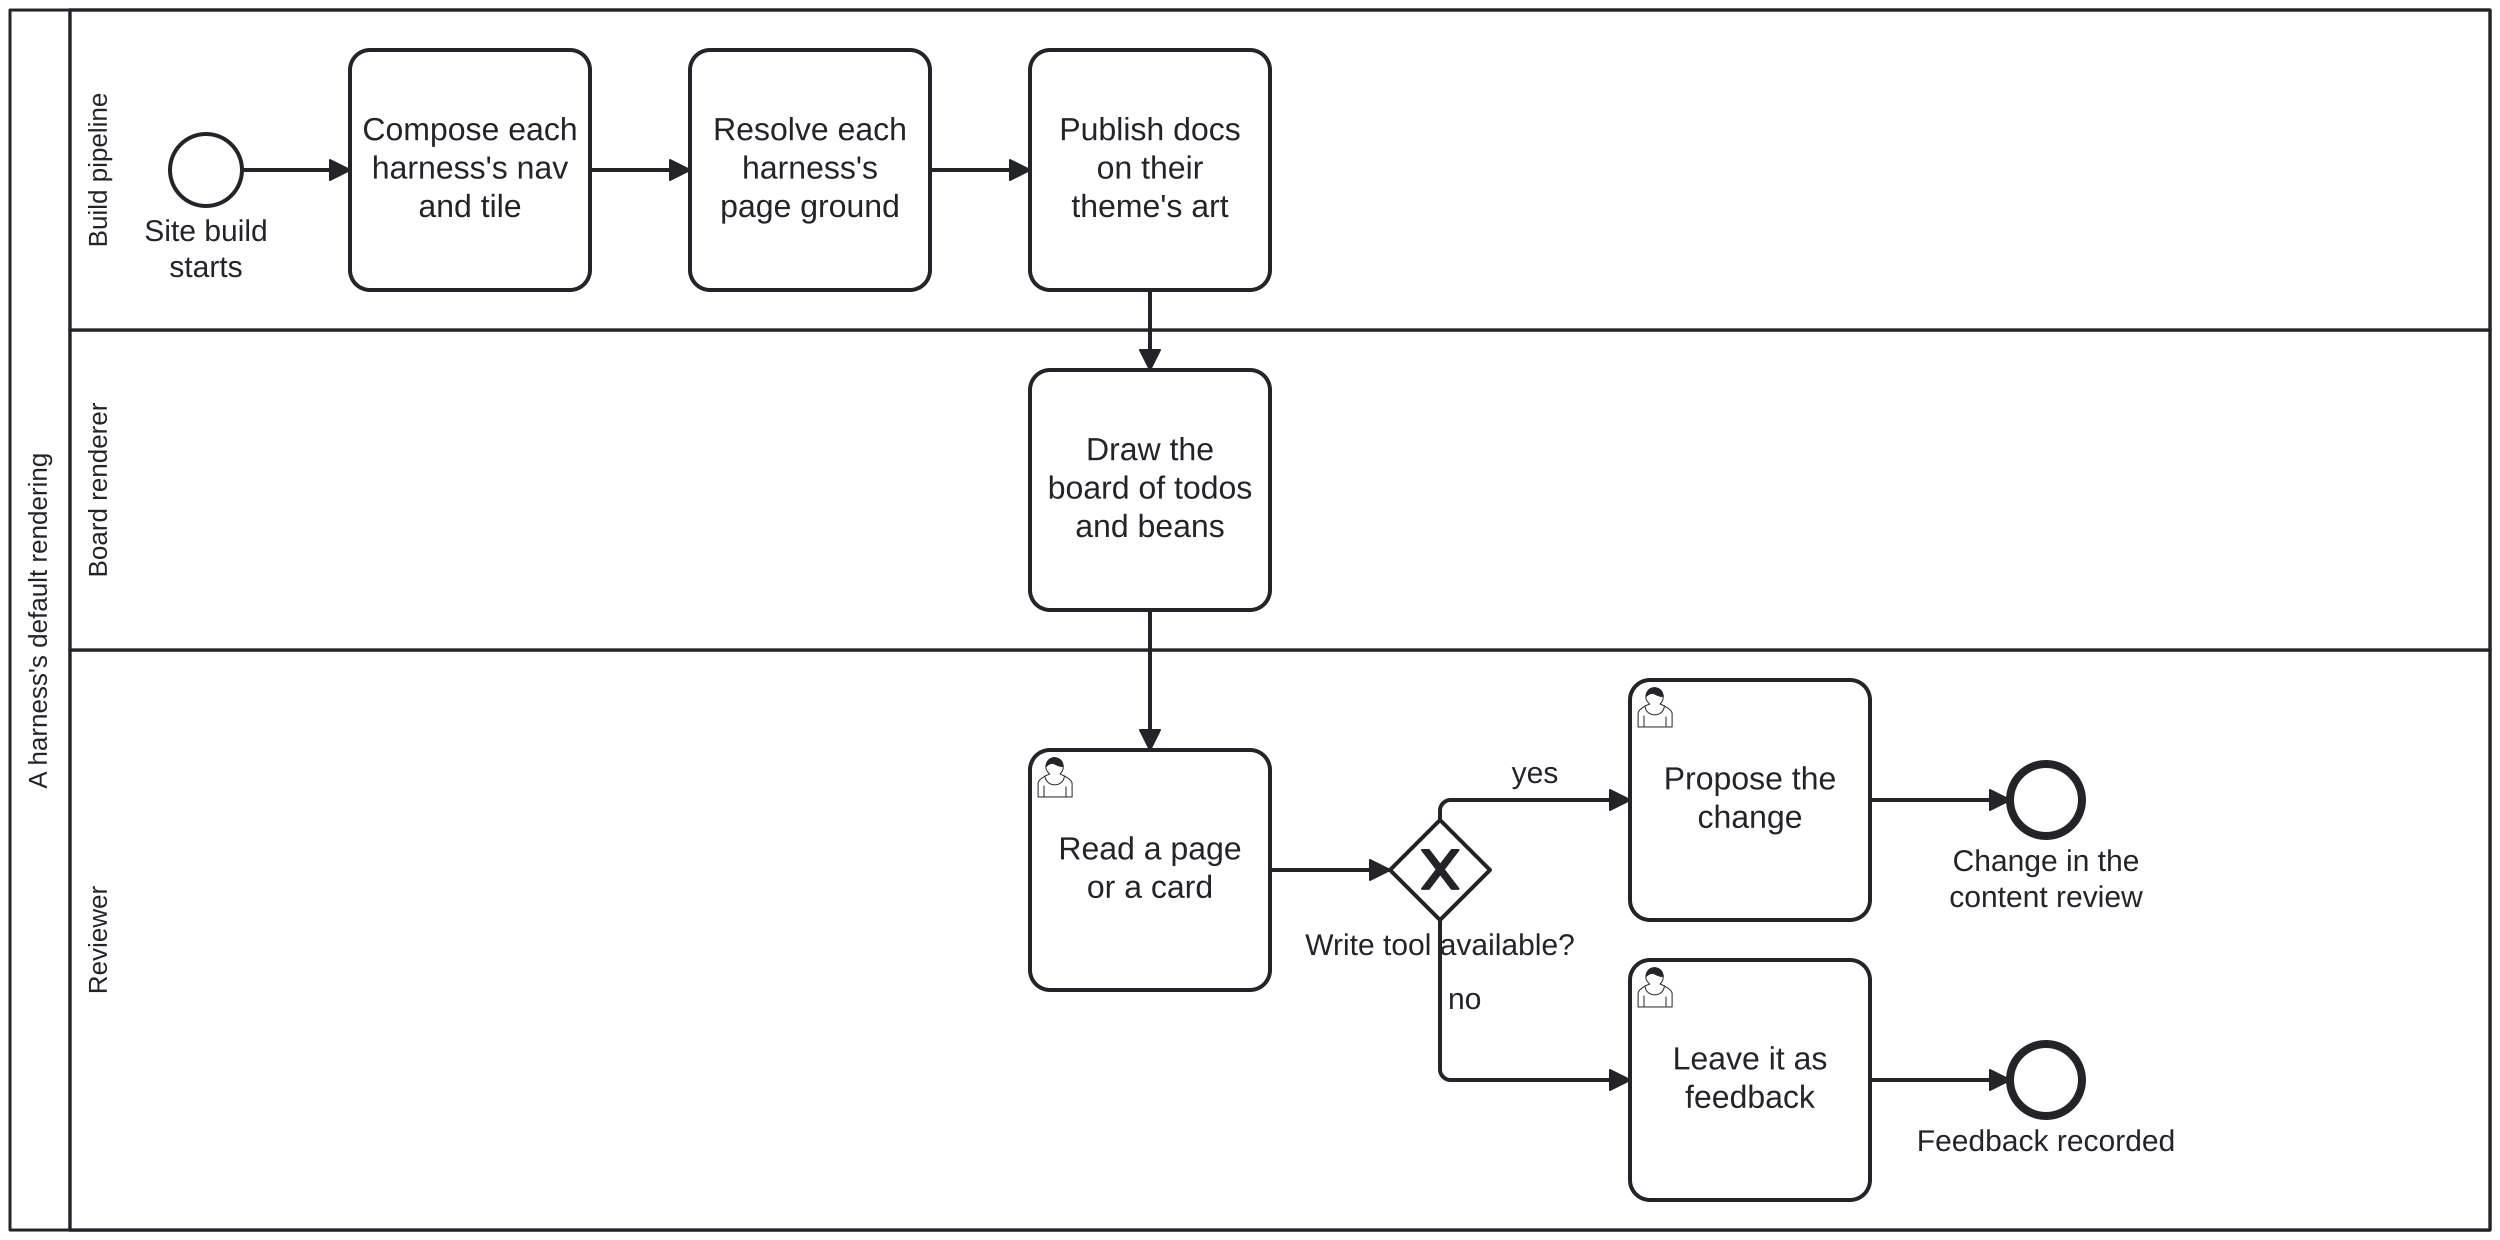
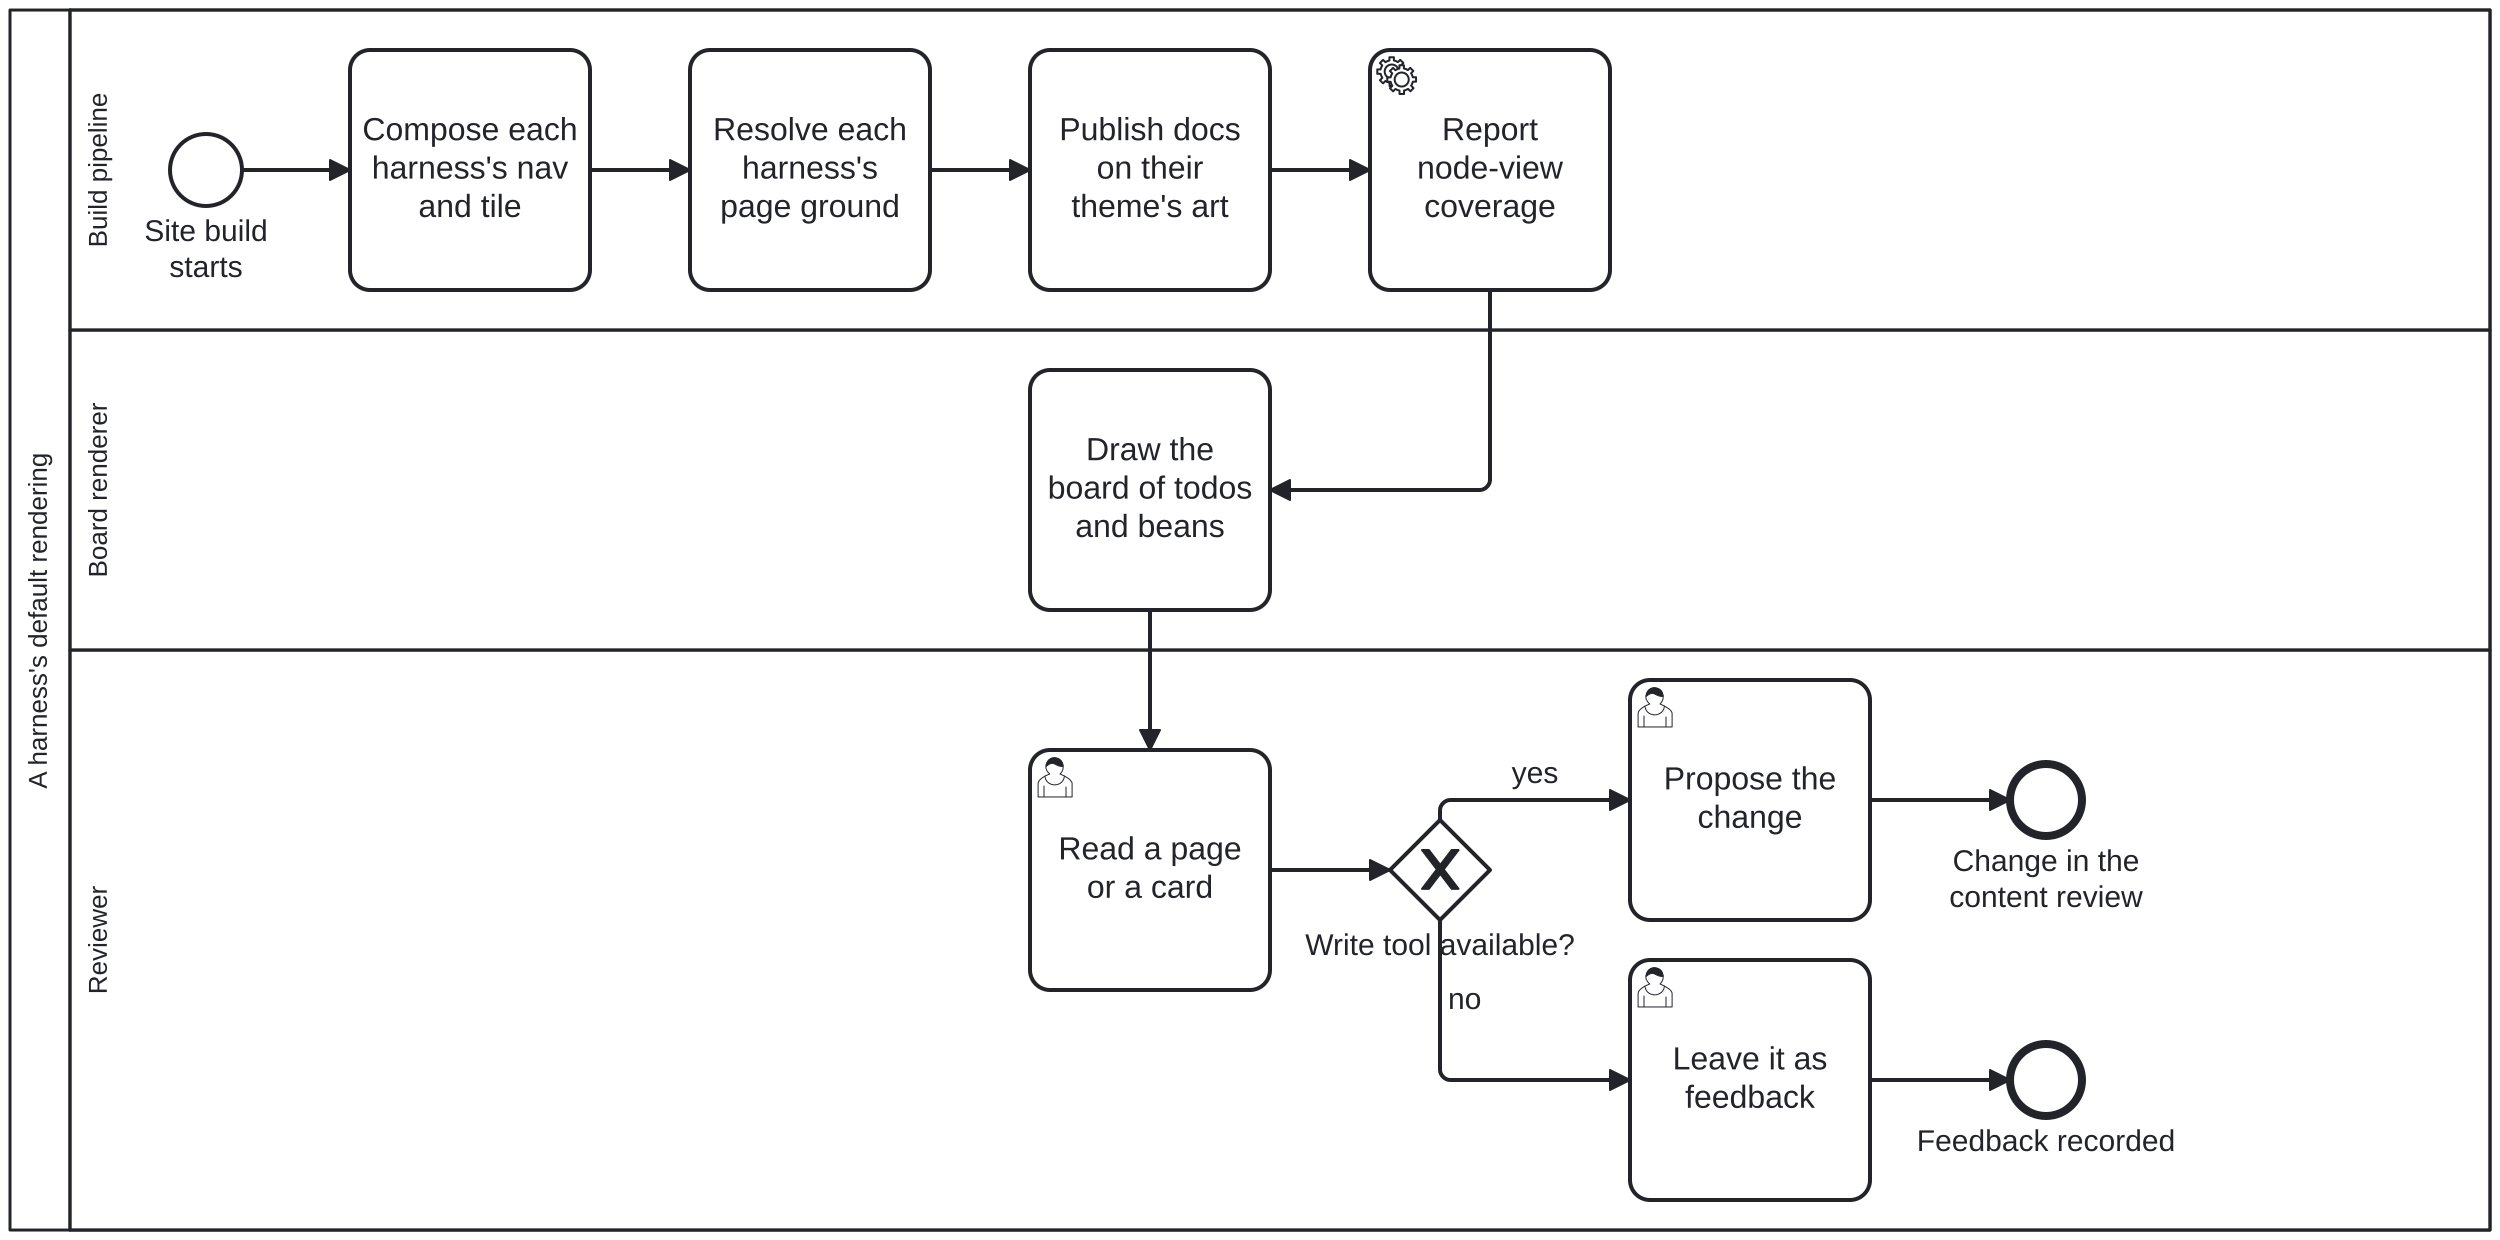
<svg xmlns="http://www.w3.org/2000/svg" width="100%" style="max-width:100%;height:auto" viewBox="95 55 1250 620" version="1.1">
  <rect x="95" y="55" width="1250" height="620" fill="#ffffff" />
  <g class="djs-group">
    <g class="djs-element djs-shape" data-element-id="Participant_Process_HarnessRendering" style="display: block;" transform="matrix(1 0 0 1 100 60)">
      <g class="djs-visual">
        <rect x="0" y="0" width="1240" height="610" rx="0" ry="0" style="stroke-linecap: round; stroke-linejoin: round; stroke: rgb(34, 36, 42); stroke-width: 1.5px; fill: white; fill-opacity: 0.95;" />
        <path style="fill: none; stroke-linecap: round; stroke-linejoin: round; stroke: rgb(34, 36, 42); stroke-width: 1.5px;" d="M30,0L30,610" />
        <text lineHeight="1.05" class="djs-label" transform="matrix(-1.83697e-16 -1 1 -1.83697e-16 0 610)" style="font-family: Arial, sans-serif; font-size: 13px; font-weight: normal; fill: rgb(34, 36, 42);">
          <tspan x="220.652" y="18.413">A harness's default rendering</tspan>
        </text>
      </g>
      <rect class="djs-hit djs-hit-all" x="0" y="0" width="1240" height="610" style="fill: none; stroke-opacity: 0; stroke: white; stroke-width: 15px;" />
    </g>
    <g class="djs-children">
      <g class="djs-group">
        <g class="djs-element djs-shape" data-element-id="Lane_Reviewer" style="display: block;" transform="matrix(1 0 0 1 130 380)">
          <g class="djs-visual">
            <rect x="0" y="0" width="1210" height="290" rx="0" ry="0" style="stroke-linecap: round; stroke-linejoin: round; stroke: rgb(34, 36, 42); stroke-width: 1.5px; fill: white; fill-opacity: 0.25;" />
            <text lineHeight="1.05" class="djs-label" transform="matrix(-1.83697e-16 -1 1 -1.83697e-16 0 290)" style="font-family: Arial, sans-serif; font-size: 13px; font-weight: normal; fill: rgb(34, 36, 42);">
              <tspan x="117.908" y="18.413">Reviewer</tspan>
            </text>
          </g>
          <rect class="djs-hit djs-hit-all" x="0" y="0" width="1210" height="290" style="fill: none; stroke-opacity: 0; stroke: white; stroke-width: 15px;" />
        </g>
      </g>
      <g class="djs-group">
        <g class="djs-element djs-shape" data-element-id="Lane_Board" style="display: block;" transform="matrix(1 0 0 1 130 220)">
          <g class="djs-visual">
            <rect x="0" y="0" width="1210" height="160" rx="0" ry="0" style="stroke-linecap: round; stroke-linejoin: round; stroke: rgb(34, 36, 42); stroke-width: 1.5px; fill: white; fill-opacity: 0.25;" />
            <text lineHeight="1.05" class="djs-label" transform="matrix(-1.83697e-16 -1 1 -1.83697e-16 0 160)" style="font-family: Arial, sans-serif; font-size: 13px; font-weight: normal; fill: rgb(34, 36, 42);">
              <tspan x="36.281" y="18.413">Board renderer</tspan>
            </text>
          </g>
          <rect class="djs-hit djs-hit-all" x="0" y="0" width="1210" height="160" style="fill: none; stroke-opacity: 0; stroke: white; stroke-width: 15px;" />
        </g>
      </g>
      <g class="djs-group">
        <g class="djs-element djs-shape" data-element-id="Lane_Pipeline" style="display: block;" transform="matrix(1 0 0 1 130 60)">
          <g class="djs-visual">
            <rect x="0" y="0" width="1210" height="160" rx="0" ry="0" style="stroke-linecap: round; stroke-linejoin: round; stroke: rgb(34, 36, 42); stroke-width: 1.5px; fill: white; fill-opacity: 0.25;" />
            <text lineHeight="1.05" class="djs-label" transform="matrix(-1.83697e-16 -1 1 -1.83697e-16 0 160)" style="font-family: Arial, sans-serif; font-size: 13px; font-weight: normal; fill: rgb(34, 36, 42);">
              <tspan x="41.333" y="18.413">Build pipeline</tspan>
            </text>
          </g>
          <rect class="djs-hit djs-hit-all" x="0" y="0" width="1210" height="160" style="fill: none; stroke-opacity: 0; stroke: white; stroke-width: 15px;" />
        </g>
      </g>
      <g class="djs-group">
        <g class="djs-element djs-shape" data-element-id="Start_Process_HarnessRendering" style="display: block;" transform="matrix(1 0 0 1 180 122)">
          <g class="djs-visual">
            <circle cx="18" cy="18" r="18" style="stroke-linecap: round; stroke-linejoin: round; stroke: rgb(34, 36, 42); stroke-width: 2px; fill: white; fill-opacity: 0.95;" />
          </g>
          <rect class="djs-hit djs-hit-all" x="0" y="0" width="36" height="36" style="fill: none; stroke-opacity: 0; stroke: white; stroke-width: 15px;" />
        </g>
      </g>
      <g class="djs-group">
        <g class="djs-element djs-shape" data-element-id="Start_Process_HarnessRendering_label" style="display: block;" transform="matrix(1 0 0 1 147.1406 162)">
          <g class="djs-visual">
            <text lineHeight="1.2" class="djs-label" style="font-family: Arial, sans-serif; font-size: 15px; font-weight: normal; fill: rgb(34, 36, 42);">
              <tspan x="20.006" y="13.5">Site build</tspan>
              <tspan x="32.523" y="31.5">starts</tspan>
            </text>
          </g>
          <rect class="djs-hit djs-hit-all" x="0" y="0" width="101.719" height="36" style="fill: none; stroke-opacity: 0; stroke: white; stroke-width: 15px;" />
        </g>
      </g>
      <g class="djs-group">
        <g class="djs-element djs-shape" data-element-id="A_Tiles" style="display: block;" transform="matrix(1 0 0 1 270 80)">
          <g class="djs-visual">
            <rect x="0" y="0" width="120" height="120" rx="10" ry="10" style="stroke-linecap: round; stroke-linejoin: round; stroke: rgb(34, 36, 42); stroke-width: 2px; fill: white; fill-opacity: 0.95;" />
            <text lineHeight="1.2" class="djs-label" transform="translate(0 30.7)" style="font-family: Arial, sans-serif; font-size: 16px; font-weight: normal; fill: rgb(34, 36, 42);">
              <tspan x="6.191" y="14.4">Compose each</tspan>
              <tspan x="10.891" y="33.6">harness's nav</tspan>
              <tspan x="34.203" y="52.8">and tile</tspan>
            </text>
          </g>
          <rect class="djs-hit djs-hit-all" x="0" y="0" width="120" height="120" style="fill: none; stroke-opacity: 0; stroke: white; stroke-width: 15px;" />
        </g>
      </g>
      <g class="djs-group">
        <g class="djs-element djs-shape" data-element-id="A_Ground" style="display: block;" transform="matrix(1 0 0 1 440 80)">
          <g class="djs-visual">
            <rect x="0" y="0" width="120" height="120" rx="10" ry="10" style="stroke-linecap: round; stroke-linejoin: round; stroke: rgb(34, 36, 42); stroke-width: 2px; fill: white; fill-opacity: 0.95;" />
            <text lineHeight="1.2" class="djs-label" transform="translate(0 30.7)" style="font-family: Arial, sans-serif; font-size: 16px; font-weight: normal; fill: rgb(34, 36, 42);">
              <tspan x="11.527" y="14.4">Resolve each</tspan>
              <tspan x="26.012" y="33.6">harness's</tspan>
              <tspan x="15.07" y="52.8">page ground</tspan>
            </text>
          </g>
          <rect class="djs-hit djs-hit-all" x="0" y="0" width="120" height="120" style="fill: none; stroke-opacity: 0; stroke: white; stroke-width: 15px;" />
        </g>
      </g>
      <g class="djs-group">
        <g class="djs-element djs-shape" data-element-id="A_Publish" style="display: block;" transform="matrix(1 0 0 1 610 80)">
          <g class="djs-visual">
            <rect x="0" y="0" width="120" height="120" rx="10" ry="10" style="stroke-linecap: round; stroke-linejoin: round; stroke: rgb(34, 36, 42); stroke-width: 2px; fill: white; fill-opacity: 0.95;" />
            <text lineHeight="1.2" class="djs-label" transform="translate(0 30.7)" style="font-family: Arial, sans-serif; font-size: 16px; font-weight: normal; fill: rgb(34, 36, 42);">
              <tspan x="14.641" y="14.4">Publish docs</tspan>
              <tspan x="33.316" y="33.6">on their</tspan>
              <tspan x="20.68" y="52.8">theme's art</tspan>
            </text>
          </g>
          <rect class="djs-hit djs-hit-all" x="0" y="0" width="120" height="120" style="fill: none; stroke-opacity: 0; stroke: white; stroke-width: 15px;" />
        </g>
      </g>
      <g class="djs-group">
+         <g class="djs-element djs-shape" data-element-id="A_NodeViews" style="display: block;" transform="matrix(1 0 0 1 780 80)">
+           <g class="djs-visual">
+             <rect x="0" y="0" width="120" height="120" rx="10" ry="10" style="stroke-linecap: round; stroke-linejoin: round; stroke: rgb(34, 36, 42); stroke-width: 2px; fill: white; fill-opacity: 0.95;" />
+             <text lineHeight="1.2" class="djs-label" transform="translate(0 30.7)" style="font-family: Arial, sans-serif; font-size: 16px; font-weight: normal; fill: rgb(34, 36, 42);">
+               <tspan x="35.988" y="14.4">Report</tspan>
+               <tspan x="23.535" y="33.6">node-view</tspan>
+               <tspan x="27.09" y="52.8">coverage</tspan>
+             </text>
+             <circle cx="5" cy="5" r="5" transform="translate(6, 6)" style="stroke-linecap: round; stroke-linejoin: round; stroke: none; stroke-width: 2px; fill: white;" />
+             <path d="m 12,18 v -1.713 c 0.352,-0.07 0.704,-0.178 1.048,-0.321 0.344,-0.145 0.666,-0.321 0.966,-0.521 l 1.194,1.18 1.567,-1.577 -1.195,-1.18 c 0.403,-0.614 0.683,-1.299 0.825,-2.018 l 1.622,-0.01 v -2.22 l -1.637,0.01 c -0.073,-0.352 -0.178,-0.7 -0.324,-1.044 -0.145,-0.344 -0.321,-0.664 -0.523,-0.962 l 1.131,-1.136 -1.583,-1.563 -1.13,1.136 c -0.614,-0.401 -1.303,-0.681 -2.023,-0.822 l 0.009,-1.619 h -2.241 l 0.004,1.631 c -0.354,0.074 -0.705,0.18 -1.05,0.324 -0.344,0.144 -0.665,0.321 -0.964,0.52 l -1.17,-1.158 -1.567,1.579 1.168,1.157 c -0.403,0.613 -0.683,1.298 -0.825,2.017 l -1.659,0.003 v 2.222 l 1.672,-0.006 c 0.073,0.351 0.18,0.702 0.324,1.045 0.145,0.344 0.321,0.664 0.523,0.961 l -1.199,1.197 1.584,1.56 1.196,-1.193 c 0.614,0.403 1.303,0.682 2.023,0.823 l 7.19e-4,1.699 h 2.227 z m 0.221,-3.996 c -1.789,0.75 -3.858,-0.093 -4.61,-1.874 -0.752,-1.783 0.091,-3.846 1.88,-4.596 1.788,-0.749 3.857,0.093 4.609,1.874 0.752,1.782 -0.091,3.846 -1.88,4.596 z" style="fill: white; stroke-linecap: round; stroke-linejoin: round; stroke: rgb(34, 36, 42); stroke-width: 1px;" />
+             <circle cx="5" cy="5" r="5" transform="translate(11, 10)" style="stroke-linecap: round; stroke-linejoin: round; stroke: none; stroke-width: 2px; fill: white;" />
+             <path d="m 17,22 v -1.713 c 0.352,-0.07 0.704,-0.178 1.048,-0.321 0.344,-0.145 0.666,-0.321 0.966,-0.521 l 1.194,1.18 1.567,-1.577 -1.195,-1.18 c 0.403,-0.614 0.683,-1.299 0.825,-2.018 l 1.622,-0.01 v -2.22 l -1.637,0.01 c -0.073,-0.352 -0.178,-0.7 -0.324,-1.044 -0.145,-0.344 -0.321,-0.664 -0.523,-0.962 l 1.131,-1.136 -1.583,-1.563 -1.13,1.136 c -0.614,-0.401 -1.303,-0.681 -2.023,-0.822 l 0.009,-1.619 h -2.241 l 0.004,1.631 c -0.354,0.074 -0.705,0.18 -1.05,0.324 -0.344,0.144 -0.665,0.321 -0.964,0.52 l -1.17,-1.158 -1.567,1.579 1.168,1.157 c -0.403,0.613 -0.683,1.298 -0.825,2.017 l -1.659,0.003 v 2.222 l 1.672,-0.006 c 0.073,0.351 0.18,0.702 0.324,1.045 0.145,0.344 0.321,0.664 0.523,0.961 l -1.199,1.197 1.584,1.56 1.196,-1.193 c 0.614,0.403 1.303,0.682 2.023,0.823 l 7.19e-4,1.699 h 2.227 z m 0.221,-3.996 c -1.789,0.75 -3.858,-0.093 -4.61,-1.874 -0.752,-1.783 0.091,-3.846 1.88,-4.596 1.788,-0.749 3.857,0.093 4.609,1.874 0.752,1.782 -0.091,3.846 -1.88,4.596 z" style="fill: white; stroke-linecap: round; stroke-linejoin: round; stroke: rgb(34, 36, 42); stroke-width: 1px;" />
+           </g>
+           <rect class="djs-hit djs-hit-all" x="0" y="0" width="120" height="120" style="fill: none; stroke-opacity: 0; stroke: white; stroke-width: 15px;" />
+         </g>
+       </g>
+       <g class="djs-group">
        <g class="djs-element djs-shape" data-element-id="A_Board" style="display: block;" transform="matrix(1 0 0 1 610 240)">
          <g class="djs-visual">
            <rect x="0" y="0" width="120" height="120" rx="10" ry="10" style="stroke-linecap: round; stroke-linejoin: round; stroke: rgb(34, 36, 42); stroke-width: 2px; fill: white; fill-opacity: 0.95;" />
            <text lineHeight="1.2" class="djs-label" transform="translate(0 30.7)" style="font-family: Arial, sans-serif; font-size: 16px; font-weight: normal; fill: rgb(34, 36, 42);">
              <tspan x="27.988" y="14.4">Draw the</tspan>
              <tspan x="8.852" y="33.6">board of todos</tspan>
              <tspan x="22.633" y="52.8">and beans</tspan>
            </text>
          </g>
          <rect class="djs-hit djs-hit-all" x="0" y="0" width="120" height="120" style="fill: none; stroke-opacity: 0; stroke: white; stroke-width: 15px;" />
        </g>
      </g>
      <g class="djs-group">
        <g class="djs-element djs-shape" data-element-id="A_Read" style="display: block;" transform="matrix(1 0 0 1 610 430)">
          <g class="djs-visual">
            <rect x="0" y="0" width="120" height="120" rx="10" ry="10" style="stroke-linecap: round; stroke-linejoin: round; stroke: rgb(34, 36, 42); stroke-width: 2px; fill: white; fill-opacity: 0.95;" />
            <text lineHeight="1.2" class="djs-label" transform="translate(0 40.3)" style="font-family: Arial, sans-serif; font-size: 16px; font-weight: normal; fill: rgb(34, 36, 42);">
              <tspan x="14.184" y="14.4">Read a page</tspan>
              <tspan x="28.43" y="33.6">or a card</tspan>
            </text>
            <path d="m 15,12 c 0.909,-0.845 1.594,-2.049 1.594,-3.385 0,-2.554 -1.805,-4.622 -4.357,-4.622 -2.552,0 -4.288,2.068 -4.288,4.622 0,1.348 0.974,2.562 1.896,3.405 -0.529,0.187 -5.669,2.097 -5.794,4.756 v 6.718 h 17 v -6.718 c 0,-2.298 -5.528,-4.595 -6.051,-4.776 zm -8,6 l 0,5.5 m 11,0 l 0,-5" style="fill: white; stroke-linecap: round; stroke-linejoin: round; stroke: rgb(34, 36, 42); stroke-width: 0.5px;" />
            <path d="m 15,12 m 2.162,1.009 c 0,2.447 -2.158,4.431 -4.821,4.431 -2.665,0 -4.822,-1.981 -4.822,-4.431 " style="fill: white; stroke-linecap: round; stroke-linejoin: round; stroke: rgb(34, 36, 42); stroke-width: 0.5px;" />
            <path d="m 15,12 m -6.9,-3.80 c 0,0 2.251,-2.358 4.274,-1.177 2.024,1.181 4.221,1.537 4.124,0.965 -0.098,-0.57 -0.117,-3.791 -4.191,-4.136 -3.575,0.001 -4.208,3.367 -4.207,4.348 z" style="fill: rgb(34, 36, 42); stroke-linecap: round; stroke-linejoin: round; stroke: rgb(34, 36, 42); stroke-width: 0.5px;" />
          </g>
          <rect class="djs-hit djs-hit-all" x="0" y="0" width="120" height="120" style="fill: none; stroke-opacity: 0; stroke: white; stroke-width: 15px;" />
        </g>
      </g>
      <g class="djs-group">
        <g class="djs-element djs-shape" data-element-id="GW_Write" style="display: block;" transform="matrix(1 0 0 1 790 465)">
          <g class="djs-visual">
            <polygon points="25,0 50,25 25,50 0,25" style="stroke-linecap: round; stroke-linejoin: round; stroke: rgb(34, 36, 42); stroke-width: 2px; fill: white; fill-opacity: 0.95;" />
            <path d="m 16,15 7.429,9.714 -7.429,9.714 3.429,0 5.714,-7.464 5.714,7.464 3.429,0 -7.429,-9.714 7.429,-9.714 -3.429,0 -5.714,7.464 -5.714,-7.464 -3.429,0 z" style="fill: rgb(34, 36, 42); stroke-linecap: round; stroke-linejoin: round; stroke: rgb(34, 36, 42); stroke-width: 1px;" />
          </g>
          <rect class="djs-hit djs-hit-all" x="0" y="0" width="50" height="50" style="fill: none; stroke-opacity: 0; stroke: white; stroke-width: 15px;" />
        </g>
      </g>
      <g class="djs-group">
        <g class="djs-element djs-shape" data-element-id="GW_Write_label" style="display: block;" transform="matrix(1 0 0 1 727.6016 519)">
          <g class="djs-visual">
            <text lineHeight="1.2" class="djs-label" style="font-family: Arial, sans-serif; font-size: 15px; font-weight: normal; fill: rgb(34, 36, 42);">
              <tspan x="20.001" y="13.5">Write tool available?</tspan>
            </text>
          </g>
          <rect class="djs-hit djs-hit-all" x="0" y="0" width="174.797" height="18" style="fill: none; stroke-opacity: 0; stroke: white; stroke-width: 15px;" />
        </g>
      </g>
      <g class="djs-group">
        <g class="djs-element djs-shape" data-element-id="A_Propose" style="display: block;" transform="matrix(1 0 0 1 910 395)">
          <g class="djs-visual">
            <rect x="0" y="0" width="120" height="120" rx="10" ry="10" style="stroke-linecap: round; stroke-linejoin: round; stroke: rgb(34, 36, 42); stroke-width: 2px; fill: white; fill-opacity: 0.95;" />
            <text lineHeight="1.2" class="djs-label" transform="translate(0 40.3)" style="font-family: Arial, sans-serif; font-size: 16px; font-weight: normal; fill: rgb(34, 36, 42);">
              <tspan x="16.859" y="14.4">Propose the</tspan>
              <tspan x="33.754" y="33.6">change</tspan>
            </text>
            <path d="m 15,12 c 0.909,-0.845 1.594,-2.049 1.594,-3.385 0,-2.554 -1.805,-4.622 -4.357,-4.622 -2.552,0 -4.288,2.068 -4.288,4.622 0,1.348 0.974,2.562 1.896,3.405 -0.529,0.187 -5.669,2.097 -5.794,4.756 v 6.718 h 17 v -6.718 c 0,-2.298 -5.528,-4.595 -6.051,-4.776 zm -8,6 l 0,5.5 m 11,0 l 0,-5" style="fill: white; stroke-linecap: round; stroke-linejoin: round; stroke: rgb(34, 36, 42); stroke-width: 0.5px;" />
            <path d="m 15,12 m 2.162,1.009 c 0,2.447 -2.158,4.431 -4.821,4.431 -2.665,0 -4.822,-1.981 -4.822,-4.431 " style="fill: white; stroke-linecap: round; stroke-linejoin: round; stroke: rgb(34, 36, 42); stroke-width: 0.5px;" />
            <path d="m 15,12 m -6.9,-3.80 c 0,0 2.251,-2.358 4.274,-1.177 2.024,1.181 4.221,1.537 4.124,0.965 -0.098,-0.57 -0.117,-3.791 -4.191,-4.136 -3.575,0.001 -4.208,3.367 -4.207,4.348 z" style="fill: rgb(34, 36, 42); stroke-linecap: round; stroke-linejoin: round; stroke: rgb(34, 36, 42); stroke-width: 0.5px;" />
          </g>
          <rect class="djs-hit djs-hit-all" x="0" y="0" width="120" height="120" style="fill: none; stroke-opacity: 0; stroke: white; stroke-width: 15px;" />
        </g>
      </g>
      <g class="djs-group">
        <g class="djs-element djs-shape" data-element-id="A_Todo" style="display: block;" transform="matrix(1 0 0 1 910 535)">
          <g class="djs-visual">
            <rect x="0" y="0" width="120" height="120" rx="10" ry="10" style="stroke-linecap: round; stroke-linejoin: round; stroke: rgb(34, 36, 42); stroke-width: 2px; fill: white; fill-opacity: 0.95;" />
            <text lineHeight="1.2" class="djs-label" transform="translate(0 40.3)" style="font-family: Arial, sans-serif; font-size: 16px; font-weight: normal; fill: rgb(34, 36, 42);">
              <tspan x="21.309" y="14.4">Leave it as</tspan>
              <tspan x="27.531" y="33.6">feedback</tspan>
            </text>
            <path d="m 15,12 c 0.909,-0.845 1.594,-2.049 1.594,-3.385 0,-2.554 -1.805,-4.622 -4.357,-4.622 -2.552,0 -4.288,2.068 -4.288,4.622 0,1.348 0.974,2.562 1.896,3.405 -0.529,0.187 -5.669,2.097 -5.794,4.756 v 6.718 h 17 v -6.718 c 0,-2.298 -5.528,-4.595 -6.051,-4.776 zm -8,6 l 0,5.5 m 11,0 l 0,-5" style="fill: white; stroke-linecap: round; stroke-linejoin: round; stroke: rgb(34, 36, 42); stroke-width: 0.5px;" />
            <path d="m 15,12 m 2.162,1.009 c 0,2.447 -2.158,4.431 -4.821,4.431 -2.665,0 -4.822,-1.981 -4.822,-4.431 " style="fill: white; stroke-linecap: round; stroke-linejoin: round; stroke: rgb(34, 36, 42); stroke-width: 0.5px;" />
            <path d="m 15,12 m -6.9,-3.80 c 0,0 2.251,-2.358 4.274,-1.177 2.024,1.181 4.221,1.537 4.124,0.965 -0.098,-0.57 -0.117,-3.791 -4.191,-4.136 -3.575,0.001 -4.208,3.367 -4.207,4.348 z" style="fill: rgb(34, 36, 42); stroke-linecap: round; stroke-linejoin: round; stroke: rgb(34, 36, 42); stroke-width: 0.5px;" />
          </g>
          <rect class="djs-hit djs-hit-all" x="0" y="0" width="120" height="120" style="fill: none; stroke-opacity: 0; stroke: white; stroke-width: 15px;" />
        </g>
      </g>
      <g class="djs-group">
        <g class="djs-element djs-shape" data-element-id="End_Proposed" style="display: block;" transform="matrix(1 0 0 1 1100 437)">
          <g class="djs-visual">
            <circle cx="18" cy="18" r="18" style="stroke-linecap: round; stroke-linejoin: round; stroke: rgb(34, 36, 42); stroke-width: 4px; fill: white; fill-opacity: 0.95;" />
          </g>
          <rect class="djs-hit djs-hit-all" x="0" y="0" width="36" height="36" style="fill: none; stroke-opacity: 0; stroke: white; stroke-width: 15px;" />
        </g>
      </g>
      <g class="djs-group">
        <g class="djs-element djs-shape" data-element-id="End_Proposed_label" style="display: block;" transform="matrix(1 0 0 1 1049.641 477)">
          <g class="djs-visual">
            <text lineHeight="1.2" class="djs-label" style="font-family: Arial, sans-serif; font-size: 15px; font-weight: normal; fill: rgb(34, 36, 42);">
              <tspan x="21.656" y="13.5">Change in the</tspan>
              <tspan x="20.001" y="31.5">content review</tspan>
            </text>
          </g>
          <rect class="djs-hit djs-hit-all" x="0" y="0" width="136.719" height="36" style="fill: none; stroke-opacity: 0; stroke: white; stroke-width: 15px;" />
        </g>
      </g>
      <g class="djs-group">
        <g class="djs-element djs-shape" data-element-id="End_Noted" style="display: block;" transform="matrix(1 0 0 1 1100 577)">
          <g class="djs-visual">
            <circle cx="18" cy="18" r="18" style="stroke-linecap: round; stroke-linejoin: round; stroke: rgb(34, 36, 42); stroke-width: 4px; fill: white; fill-opacity: 0.95;" />
          </g>
          <rect class="djs-hit djs-hit-all" x="0" y="0" width="36" height="36" style="fill: none; stroke-opacity: 0; stroke: white; stroke-width: 15px;" />
        </g>
      </g>
      <g class="djs-group">
        <g class="djs-element djs-shape" data-element-id="End_Noted_label" style="display: block;" transform="matrix(1 0 0 1 1033.375 617)">
          <g class="djs-visual">
            <text lineHeight="1.2" class="djs-label" style="font-family: Arial, sans-serif; font-size: 15px; font-weight: normal; fill: rgb(34, 36, 42);">
              <tspan x="20.003" y="13.5">Feedback recorded</tspan>
            </text>
          </g>
          <rect class="djs-hit djs-hit-all" x="0" y="0" width="169.25" height="18" style="fill: none; stroke-opacity: 0; stroke: white; stroke-width: 15px;" />
        </g>
      </g>
      <g class="djs-group">
        <g class="djs-element djs-connection" data-element-id="SF_HR_1" style="display: block;">
          <g class="djs-visual">
            <defs>
              <marker id="bpmn-marker-1" viewBox="0 0 20 20" refX="11" refY="10" markerWidth="10" markerHeight="10" orient="auto">
                <path d="M 1 5 L 11 10 L 1 15 Z" style="stroke-linecap: round; stroke-linejoin: round; stroke: rgb(34, 36, 42); stroke-width: 1px; fill: rgb(34, 36, 42);" />
              </marker>
            </defs>
            <path data-corner-radius="5" style="fill: none; stroke-linecap: round; stroke-linejoin: round; stroke: rgb(34, 36, 42); stroke-width: 2px; marker-end: url('#bpmn-marker-1');" d="M216,140L270,140" />
          </g>
          <path d="M216,140L270,140" class="djs-hit djs-hit-stroke" style="fill: none; stroke-opacity: 0; stroke: white; stroke-width: 15px;" />
        </g>
      </g>
      <g class="djs-group">
        <g class="djs-element djs-connection" data-element-id="SF_HR_2" style="display: block;">
          <g class="djs-visual">
            <defs>
              <marker id="bpmn-marker-2" viewBox="0 0 20 20" refX="11" refY="10" markerWidth="10" markerHeight="10" orient="auto">
                <path d="M 1 5 L 11 10 L 1 15 Z" style="stroke-linecap: round; stroke-linejoin: round; stroke: rgb(34, 36, 42); stroke-width: 1px; fill: rgb(34, 36, 42);" />
              </marker>
            </defs>
            <path data-corner-radius="5" style="fill: none; stroke-linecap: round; stroke-linejoin: round; stroke: rgb(34, 36, 42); stroke-width: 2px; marker-end: url('#bpmn-marker-2');" d="M390,140L440,140" />
          </g>
          <path d="M390,140L440,140" class="djs-hit djs-hit-stroke" style="fill: none; stroke-opacity: 0; stroke: white; stroke-width: 15px;" />
        </g>
      </g>
      <g class="djs-group">
        <g class="djs-element djs-connection" data-element-id="SF_HR_3" style="display: block;">
          <g class="djs-visual">
            <defs>
              <marker id="bpmn-marker-3" viewBox="0 0 20 20" refX="11" refY="10" markerWidth="10" markerHeight="10" orient="auto">
                <path d="M 1 5 L 11 10 L 1 15 Z" style="stroke-linecap: round; stroke-linejoin: round; stroke: rgb(34, 36, 42); stroke-width: 1px; fill: rgb(34, 36, 42);" />
              </marker>
            </defs>
            <path data-corner-radius="5" style="fill: none; stroke-linecap: round; stroke-linejoin: round; stroke: rgb(34, 36, 42); stroke-width: 2px; marker-end: url('#bpmn-marker-3');" d="M560,140L610,140" />
          </g>
          <path d="M560,140L610,140" class="djs-hit djs-hit-stroke" style="fill: none; stroke-opacity: 0; stroke: white; stroke-width: 15px;" />
        </g>
      </g>
      <g class="djs-group">
        <g class="djs-element djs-connection" data-element-id="SF_HR_4" style="display: block;">
          <g class="djs-visual">
            <defs>
              <marker id="bpmn-marker-4" viewBox="0 0 20 20" refX="11" refY="10" markerWidth="10" markerHeight="10" orient="auto">
                <path d="M 1 5 L 11 10 L 1 15 Z" style="stroke-linecap: round; stroke-linejoin: round; stroke: rgb(34, 36, 42); stroke-width: 1px; fill: rgb(34, 36, 42);" />
              </marker>
            </defs>
-             <path data-corner-radius="5" style="fill: none; stroke-linecap: round; stroke-linejoin: round; stroke: rgb(34, 36, 42); stroke-width: 2px; marker-end: url('#bpmn-marker-4');" d="M670,200L670,240" />
-           </g>
-           <path d="M670,200L670,240" class="djs-hit djs-hit-stroke" style="fill: none; stroke-opacity: 0; stroke: white; stroke-width: 15px;" />
+             <path data-corner-radius="5" style="fill: none; stroke-linecap: round; stroke-linejoin: round; stroke: rgb(34, 36, 42); stroke-width: 2px; marker-end: url('#bpmn-marker-4');" d="M730,140L780,140" />
+           </g>
+           <path d="M730,140L780,140" class="djs-hit djs-hit-stroke" style="fill: none; stroke-opacity: 0; stroke: white; stroke-width: 15px;" />
+         </g>
+       </g>
+       <g class="djs-group">
+         <g class="djs-element djs-connection" data-element-id="SF_HR_4b" style="display: block;">
+           <g class="djs-visual">
+             <defs>
+               <marker id="bpmn-marker-5" viewBox="0 0 20 20" refX="11" refY="10" markerWidth="10" markerHeight="10" orient="auto">
+                 <path d="M 1 5 L 11 10 L 1 15 Z" style="stroke-linecap: round; stroke-linejoin: round; stroke: rgb(34, 36, 42); stroke-width: 1px; fill: rgb(34, 36, 42);" />
+               </marker>
+             </defs>
+             <path data-corner-radius="5" style="fill: none; stroke-linecap: round; stroke-linejoin: round; stroke: rgb(34, 36, 42); stroke-width: 2px; marker-end: url('#bpmn-marker-5');" d="M840,200L840,295C840,297.5,837.5,300,835,300L730,300" />
+           </g>
+           <path d="M840,200L840,300L730,300" class="djs-hit djs-hit-stroke" style="fill: none; stroke-opacity: 0; stroke: white; stroke-width: 15px;" />
        </g>
      </g>
      <g class="djs-group">
        <g class="djs-element djs-connection" data-element-id="SF_HR_5" style="display: block;">
          <g class="djs-visual">
            <defs>
-               <marker id="bpmn-marker-5" viewBox="0 0 20 20" refX="11" refY="10" markerWidth="10" markerHeight="10" orient="auto">
-                 <path d="M 1 5 L 11 10 L 1 15 Z" style="stroke-linecap: round; stroke-linejoin: round; stroke: rgb(34, 36, 42); stroke-width: 1px; fill: rgb(34, 36, 42);" />
-               </marker>
-             </defs>
-             <path data-corner-radius="5" style="fill: none; stroke-linecap: round; stroke-linejoin: round; stroke: rgb(34, 36, 42); stroke-width: 2px; marker-end: url('#bpmn-marker-5');" d="M670,360L670,430" />
+               <marker id="bpmn-marker-6" viewBox="0 0 20 20" refX="11" refY="10" markerWidth="10" markerHeight="10" orient="auto">
+                 <path d="M 1 5 L 11 10 L 1 15 Z" style="stroke-linecap: round; stroke-linejoin: round; stroke: rgb(34, 36, 42); stroke-width: 1px; fill: rgb(34, 36, 42);" />
+               </marker>
+             </defs>
+             <path data-corner-radius="5" style="fill: none; stroke-linecap: round; stroke-linejoin: round; stroke: rgb(34, 36, 42); stroke-width: 2px; marker-end: url('#bpmn-marker-6');" d="M670,360L670,430" />
          </g>
          <path d="M670,360L670,430" class="djs-hit djs-hit-stroke" style="fill: none; stroke-opacity: 0; stroke: white; stroke-width: 15px;" />
        </g>
      </g>
      <g class="djs-group">
        <g class="djs-element djs-connection" data-element-id="SF_HR_6" style="display: block;">
          <g class="djs-visual">
            <defs>
-               <marker id="bpmn-marker-6" viewBox="0 0 20 20" refX="11" refY="10" markerWidth="10" markerHeight="10" orient="auto">
-                 <path d="M 1 5 L 11 10 L 1 15 Z" style="stroke-linecap: round; stroke-linejoin: round; stroke: rgb(34, 36, 42); stroke-width: 1px; fill: rgb(34, 36, 42);" />
-               </marker>
-             </defs>
-             <path data-corner-radius="5" style="fill: none; stroke-linecap: round; stroke-linejoin: round; stroke: rgb(34, 36, 42); stroke-width: 2px; marker-end: url('#bpmn-marker-6');" d="M730,490L790,490" />
+               <marker id="bpmn-marker-7" viewBox="0 0 20 20" refX="11" refY="10" markerWidth="10" markerHeight="10" orient="auto">
+                 <path d="M 1 5 L 11 10 L 1 15 Z" style="stroke-linecap: round; stroke-linejoin: round; stroke: rgb(34, 36, 42); stroke-width: 1px; fill: rgb(34, 36, 42);" />
+               </marker>
+             </defs>
+             <path data-corner-radius="5" style="fill: none; stroke-linecap: round; stroke-linejoin: round; stroke: rgb(34, 36, 42); stroke-width: 2px; marker-end: url('#bpmn-marker-7');" d="M730,490L790,490" />
          </g>
          <path d="M730,490L790,490" class="djs-hit djs-hit-stroke" style="fill: none; stroke-opacity: 0; stroke: white; stroke-width: 15px;" />
        </g>
      </g>
      <g class="djs-group">
        <g class="djs-element djs-connection" data-element-id="SF_HR_7" style="display: block;">
          <g class="djs-visual">
            <defs>
-               <marker id="bpmn-marker-7" viewBox="0 0 20 20" refX="11" refY="10" markerWidth="10" markerHeight="10" orient="auto">
-                 <path d="M 1 5 L 11 10 L 1 15 Z" style="stroke-linecap: round; stroke-linejoin: round; stroke: rgb(34, 36, 42); stroke-width: 1px; fill: rgb(34, 36, 42);" />
-               </marker>
-             </defs>
-             <path data-corner-radius="5" style="fill: none; stroke-linecap: round; stroke-linejoin: round; stroke: rgb(34, 36, 42); stroke-width: 2px; marker-end: url('#bpmn-marker-7');" d="M815,465L815,460C815,457.5,817.5,455,820,455L910,455" />
+               <marker id="bpmn-marker-8" viewBox="0 0 20 20" refX="11" refY="10" markerWidth="10" markerHeight="10" orient="auto">
+                 <path d="M 1 5 L 11 10 L 1 15 Z" style="stroke-linecap: round; stroke-linejoin: round; stroke: rgb(34, 36, 42); stroke-width: 1px; fill: rgb(34, 36, 42);" />
+               </marker>
+             </defs>
+             <path data-corner-radius="5" style="fill: none; stroke-linecap: round; stroke-linejoin: round; stroke: rgb(34, 36, 42); stroke-width: 2px; marker-end: url('#bpmn-marker-8');" d="M815,465L815,460C815,457.5,817.5,455,820,455L910,455" />
          </g>
          <path d="M815,465L815,455L910,455" class="djs-hit djs-hit-stroke" style="fill: none; stroke-opacity: 0; stroke: white; stroke-width: 15px;" />
        </g>
      </g>
      <g class="djs-group">
        <g class="djs-element djs-shape" data-element-id="SF_HR_7_label" style="display: block;" transform="matrix(1 0 0 1 830.8281 433)">
          <g class="djs-visual">
            <text lineHeight="1.2" class="djs-label" style="font-family: Arial, sans-serif; font-size: 15px; font-weight: normal; fill: rgb(34, 36, 42);">
              <tspan x="20.001" y="13.5">yes</tspan>
            </text>
          </g>
          <rect class="djs-hit djs-hit-all" x="0" y="0" width="63.344" height="18" style="fill: none; stroke-opacity: 0; stroke: white; stroke-width: 15px;" />
        </g>
      </g>
      <g class="djs-group">
        <g class="djs-element djs-connection" data-element-id="SF_HR_8" style="display: block;">
          <g class="djs-visual">
            <defs>
-               <marker id="bpmn-marker-8" viewBox="0 0 20 20" refX="11" refY="10" markerWidth="10" markerHeight="10" orient="auto">
-                 <path d="M 1 5 L 11 10 L 1 15 Z" style="stroke-linecap: round; stroke-linejoin: round; stroke: rgb(34, 36, 42); stroke-width: 1px; fill: rgb(34, 36, 42);" />
-               </marker>
-             </defs>
-             <path data-corner-radius="5" style="fill: none; stroke-linecap: round; stroke-linejoin: round; stroke: rgb(34, 36, 42); stroke-width: 2px; marker-end: url('#bpmn-marker-8');" d="M815,515L815,590C815,592.5,817.5,595,820,595L910,595" />
+               <marker id="bpmn-marker-9" viewBox="0 0 20 20" refX="11" refY="10" markerWidth="10" markerHeight="10" orient="auto">
+                 <path d="M 1 5 L 11 10 L 1 15 Z" style="stroke-linecap: round; stroke-linejoin: round; stroke: rgb(34, 36, 42); stroke-width: 1px; fill: rgb(34, 36, 42);" />
+               </marker>
+             </defs>
+             <path data-corner-radius="5" style="fill: none; stroke-linecap: round; stroke-linejoin: round; stroke: rgb(34, 36, 42); stroke-width: 2px; marker-end: url('#bpmn-marker-9');" d="M815,515L815,590C815,592.5,817.5,595,820,595L910,595" />
          </g>
          <path d="M815,515L815,595L910,595" class="djs-hit djs-hit-stroke" style="fill: none; stroke-opacity: 0; stroke: white; stroke-width: 15px;" />
        </g>
      </g>
      <g class="djs-group">
        <g class="djs-element djs-shape" data-element-id="SF_HR_8_label" style="display: block;" transform="matrix(1 0 0 1 799 546)">
          <g class="djs-visual">
            <text lineHeight="1.2" class="djs-label" style="font-family: Arial, sans-serif; font-size: 15px; font-weight: normal; fill: rgb(34, 36, 42);">
              <tspan x="20.001" y="13.5">no</tspan>
            </text>
          </g>
          <rect class="djs-hit djs-hit-all" x="0" y="0" width="56.688" height="18" style="fill: none; stroke-opacity: 0; stroke: white; stroke-width: 15px;" />
        </g>
      </g>
      <g class="djs-group">
        <g class="djs-element djs-connection" data-element-id="SF_HR_9" style="display: block;">
          <g class="djs-visual">
            <defs>
-               <marker id="bpmn-marker-9" viewBox="0 0 20 20" refX="11" refY="10" markerWidth="10" markerHeight="10" orient="auto">
-                 <path d="M 1 5 L 11 10 L 1 15 Z" style="stroke-linecap: round; stroke-linejoin: round; stroke: rgb(34, 36, 42); stroke-width: 1px; fill: rgb(34, 36, 42);" />
-               </marker>
-             </defs>
-             <path data-corner-radius="5" style="fill: none; stroke-linecap: round; stroke-linejoin: round; stroke: rgb(34, 36, 42); stroke-width: 2px; marker-end: url('#bpmn-marker-9');" d="M1030,455L1100,455" />
+               <marker id="bpmn-marker-10" viewBox="0 0 20 20" refX="11" refY="10" markerWidth="10" markerHeight="10" orient="auto">
+                 <path d="M 1 5 L 11 10 L 1 15 Z" style="stroke-linecap: round; stroke-linejoin: round; stroke: rgb(34, 36, 42); stroke-width: 1px; fill: rgb(34, 36, 42);" />
+               </marker>
+             </defs>
+             <path data-corner-radius="5" style="fill: none; stroke-linecap: round; stroke-linejoin: round; stroke: rgb(34, 36, 42); stroke-width: 2px; marker-end: url('#bpmn-marker-10');" d="M1030,455L1100,455" />
          </g>
          <path d="M1030,455L1100,455" class="djs-hit djs-hit-stroke" style="fill: none; stroke-opacity: 0; stroke: white; stroke-width: 15px;" />
        </g>
      </g>
      <g class="djs-group">
        <g class="djs-element djs-connection" data-element-id="SF_HR_10" style="display: block;">
          <g class="djs-visual">
            <defs>
-               <marker id="bpmn-marker-10" viewBox="0 0 20 20" refX="11" refY="10" markerWidth="10" markerHeight="10" orient="auto">
-                 <path d="M 1 5 L 11 10 L 1 15 Z" style="stroke-linecap: round; stroke-linejoin: round; stroke: rgb(34, 36, 42); stroke-width: 1px; fill: rgb(34, 36, 42);" />
-               </marker>
-             </defs>
-             <path data-corner-radius="5" style="fill: none; stroke-linecap: round; stroke-linejoin: round; stroke: rgb(34, 36, 42); stroke-width: 2px; marker-end: url('#bpmn-marker-10');" d="M1030,595L1100,595" />
+               <marker id="bpmn-marker-11" viewBox="0 0 20 20" refX="11" refY="10" markerWidth="10" markerHeight="10" orient="auto">
+                 <path d="M 1 5 L 11 10 L 1 15 Z" style="stroke-linecap: round; stroke-linejoin: round; stroke: rgb(34, 36, 42); stroke-width: 1px; fill: rgb(34, 36, 42);" />
+               </marker>
+             </defs>
+             <path data-corner-radius="5" style="fill: none; stroke-linecap: round; stroke-linejoin: round; stroke: rgb(34, 36, 42); stroke-width: 2px; marker-end: url('#bpmn-marker-11');" d="M1030,595L1100,595" />
          </g>
          <path d="M1030,595L1100,595" class="djs-hit djs-hit-stroke" style="fill: none; stroke-opacity: 0; stroke: white; stroke-width: 15px;" />
        </g>
      </g>
    </g>
  </g>
</svg>
